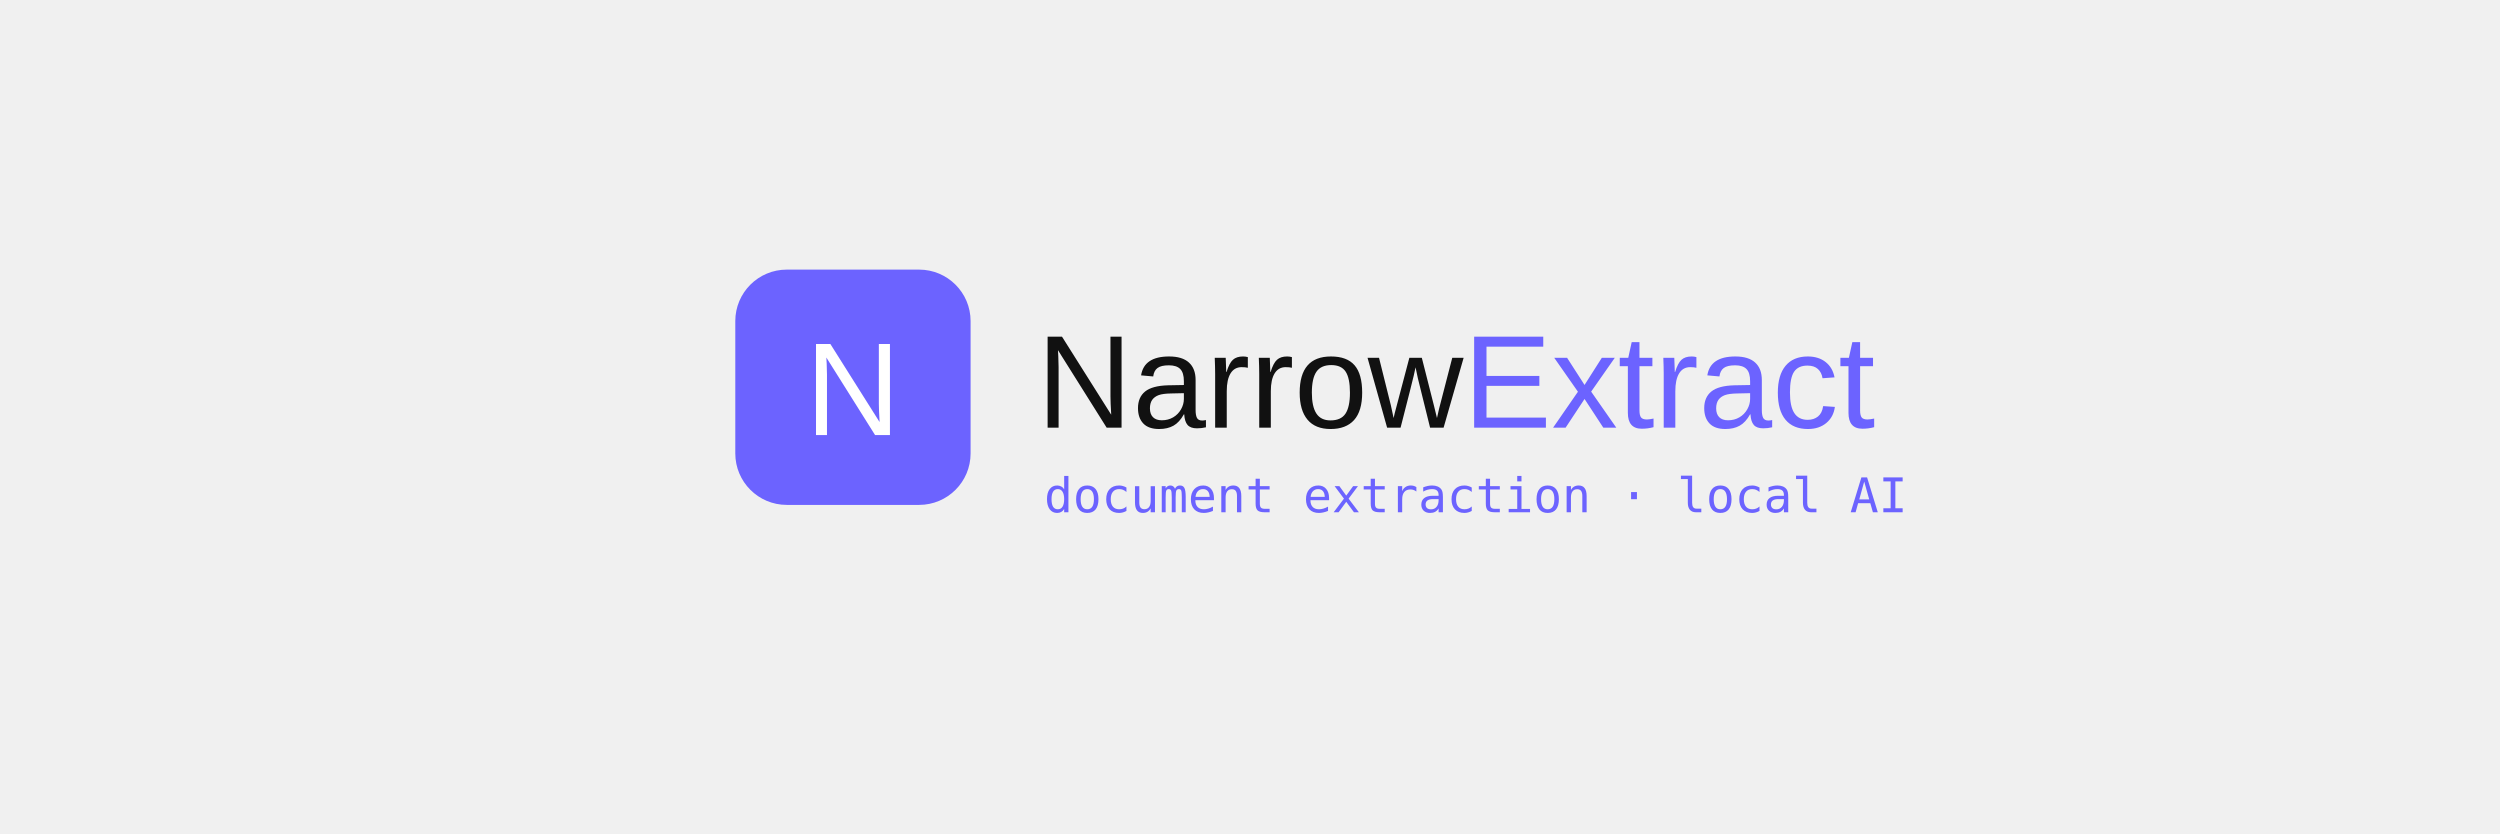
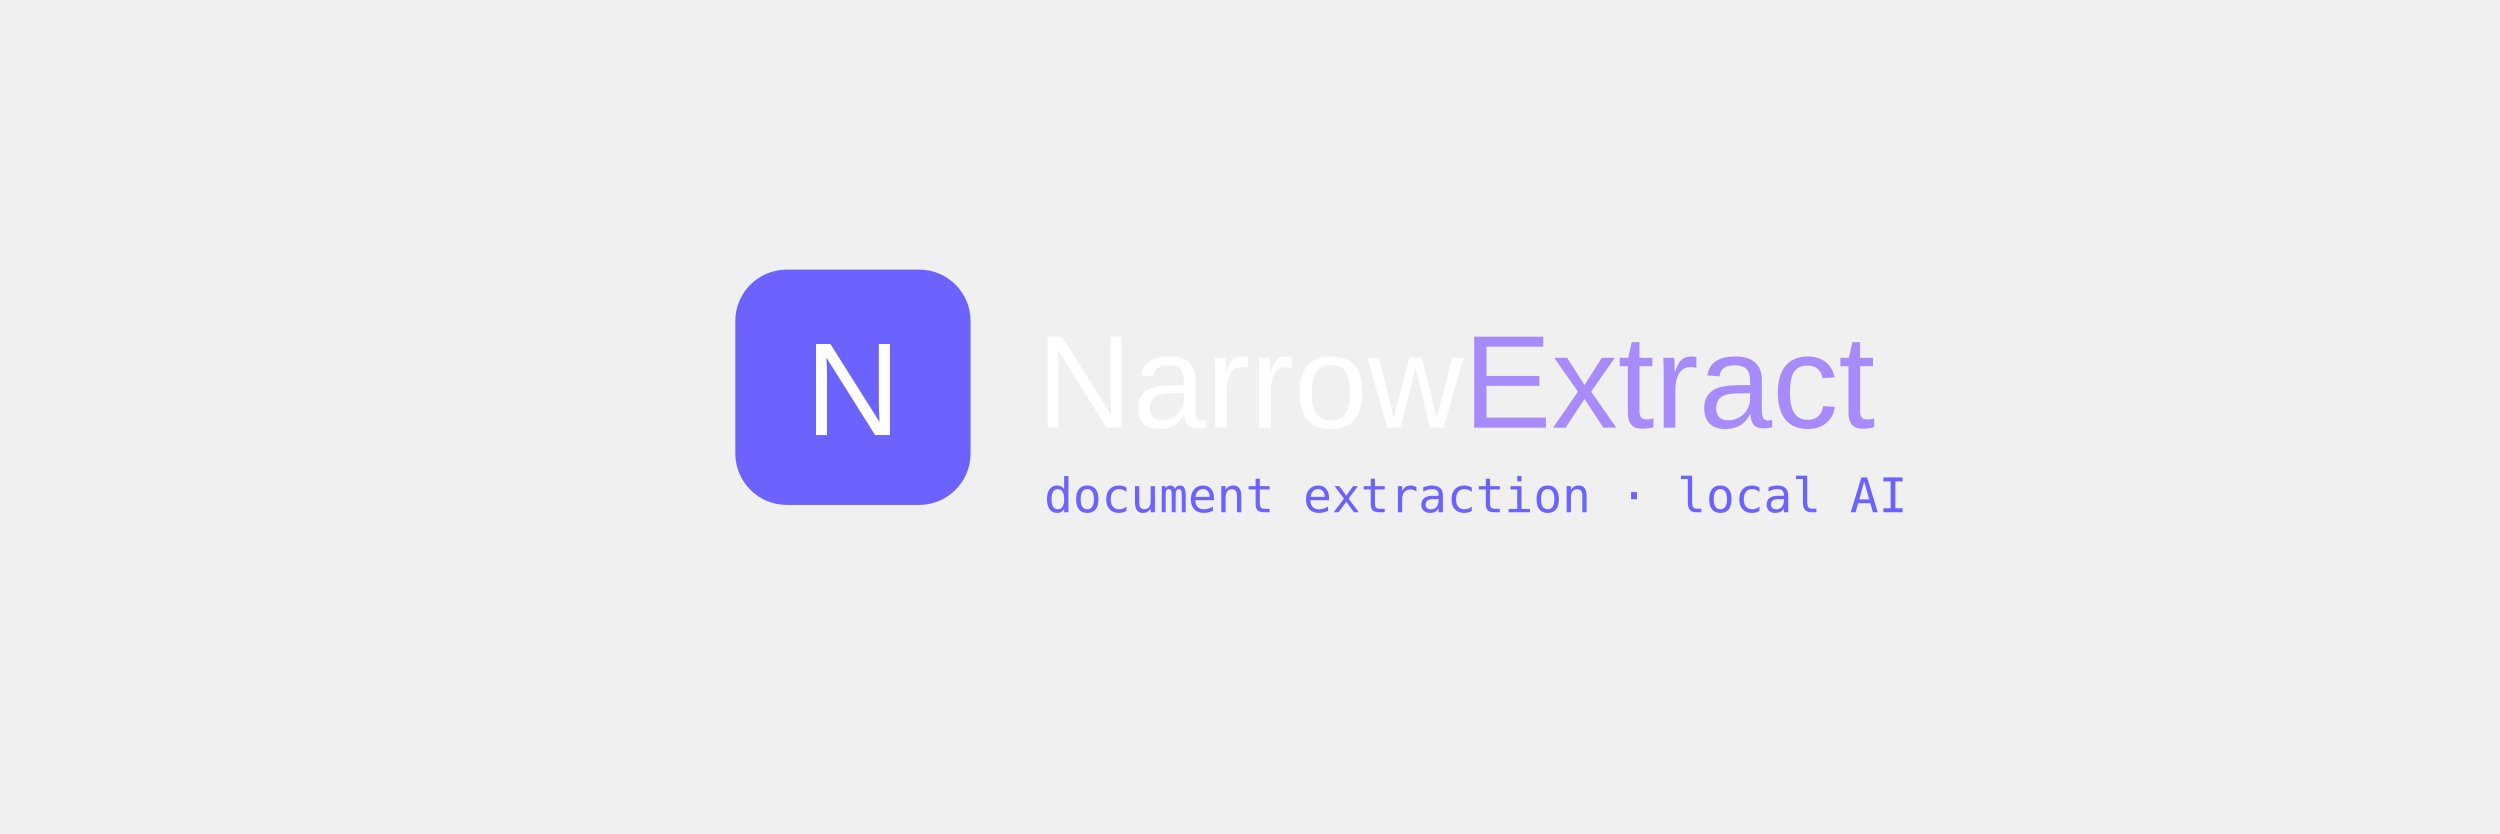
<svg xmlns="http://www.w3.org/2000/svg" width="600" height="200" viewBox="0 0 680 200">
  <rect x="200" y="60" width="64" height="64" rx="14" fill="#6C63FF" />
  <text x="232" y="105" font-size="36" font-family="Arial" font-weight="500" fill="white" text-anchor="middle">N</text>
-   <text x="282" y="103" font-size="36" font-family="Arial" font-weight="500" fill="#111">Narrow<tspan fill="#6C63FF">Extract</tspan>
+   <text x="282" y="103" font-size="36" font-family="Arial" font-weight="500" fill="white">Narrow<tspan fill="#a78bfa">Extract</tspan>
  </text>
  <text x="284" y="126" font-size="13" font-family="monospace" fill="#6C63FF">document extraction · local AI</text>
</svg>
